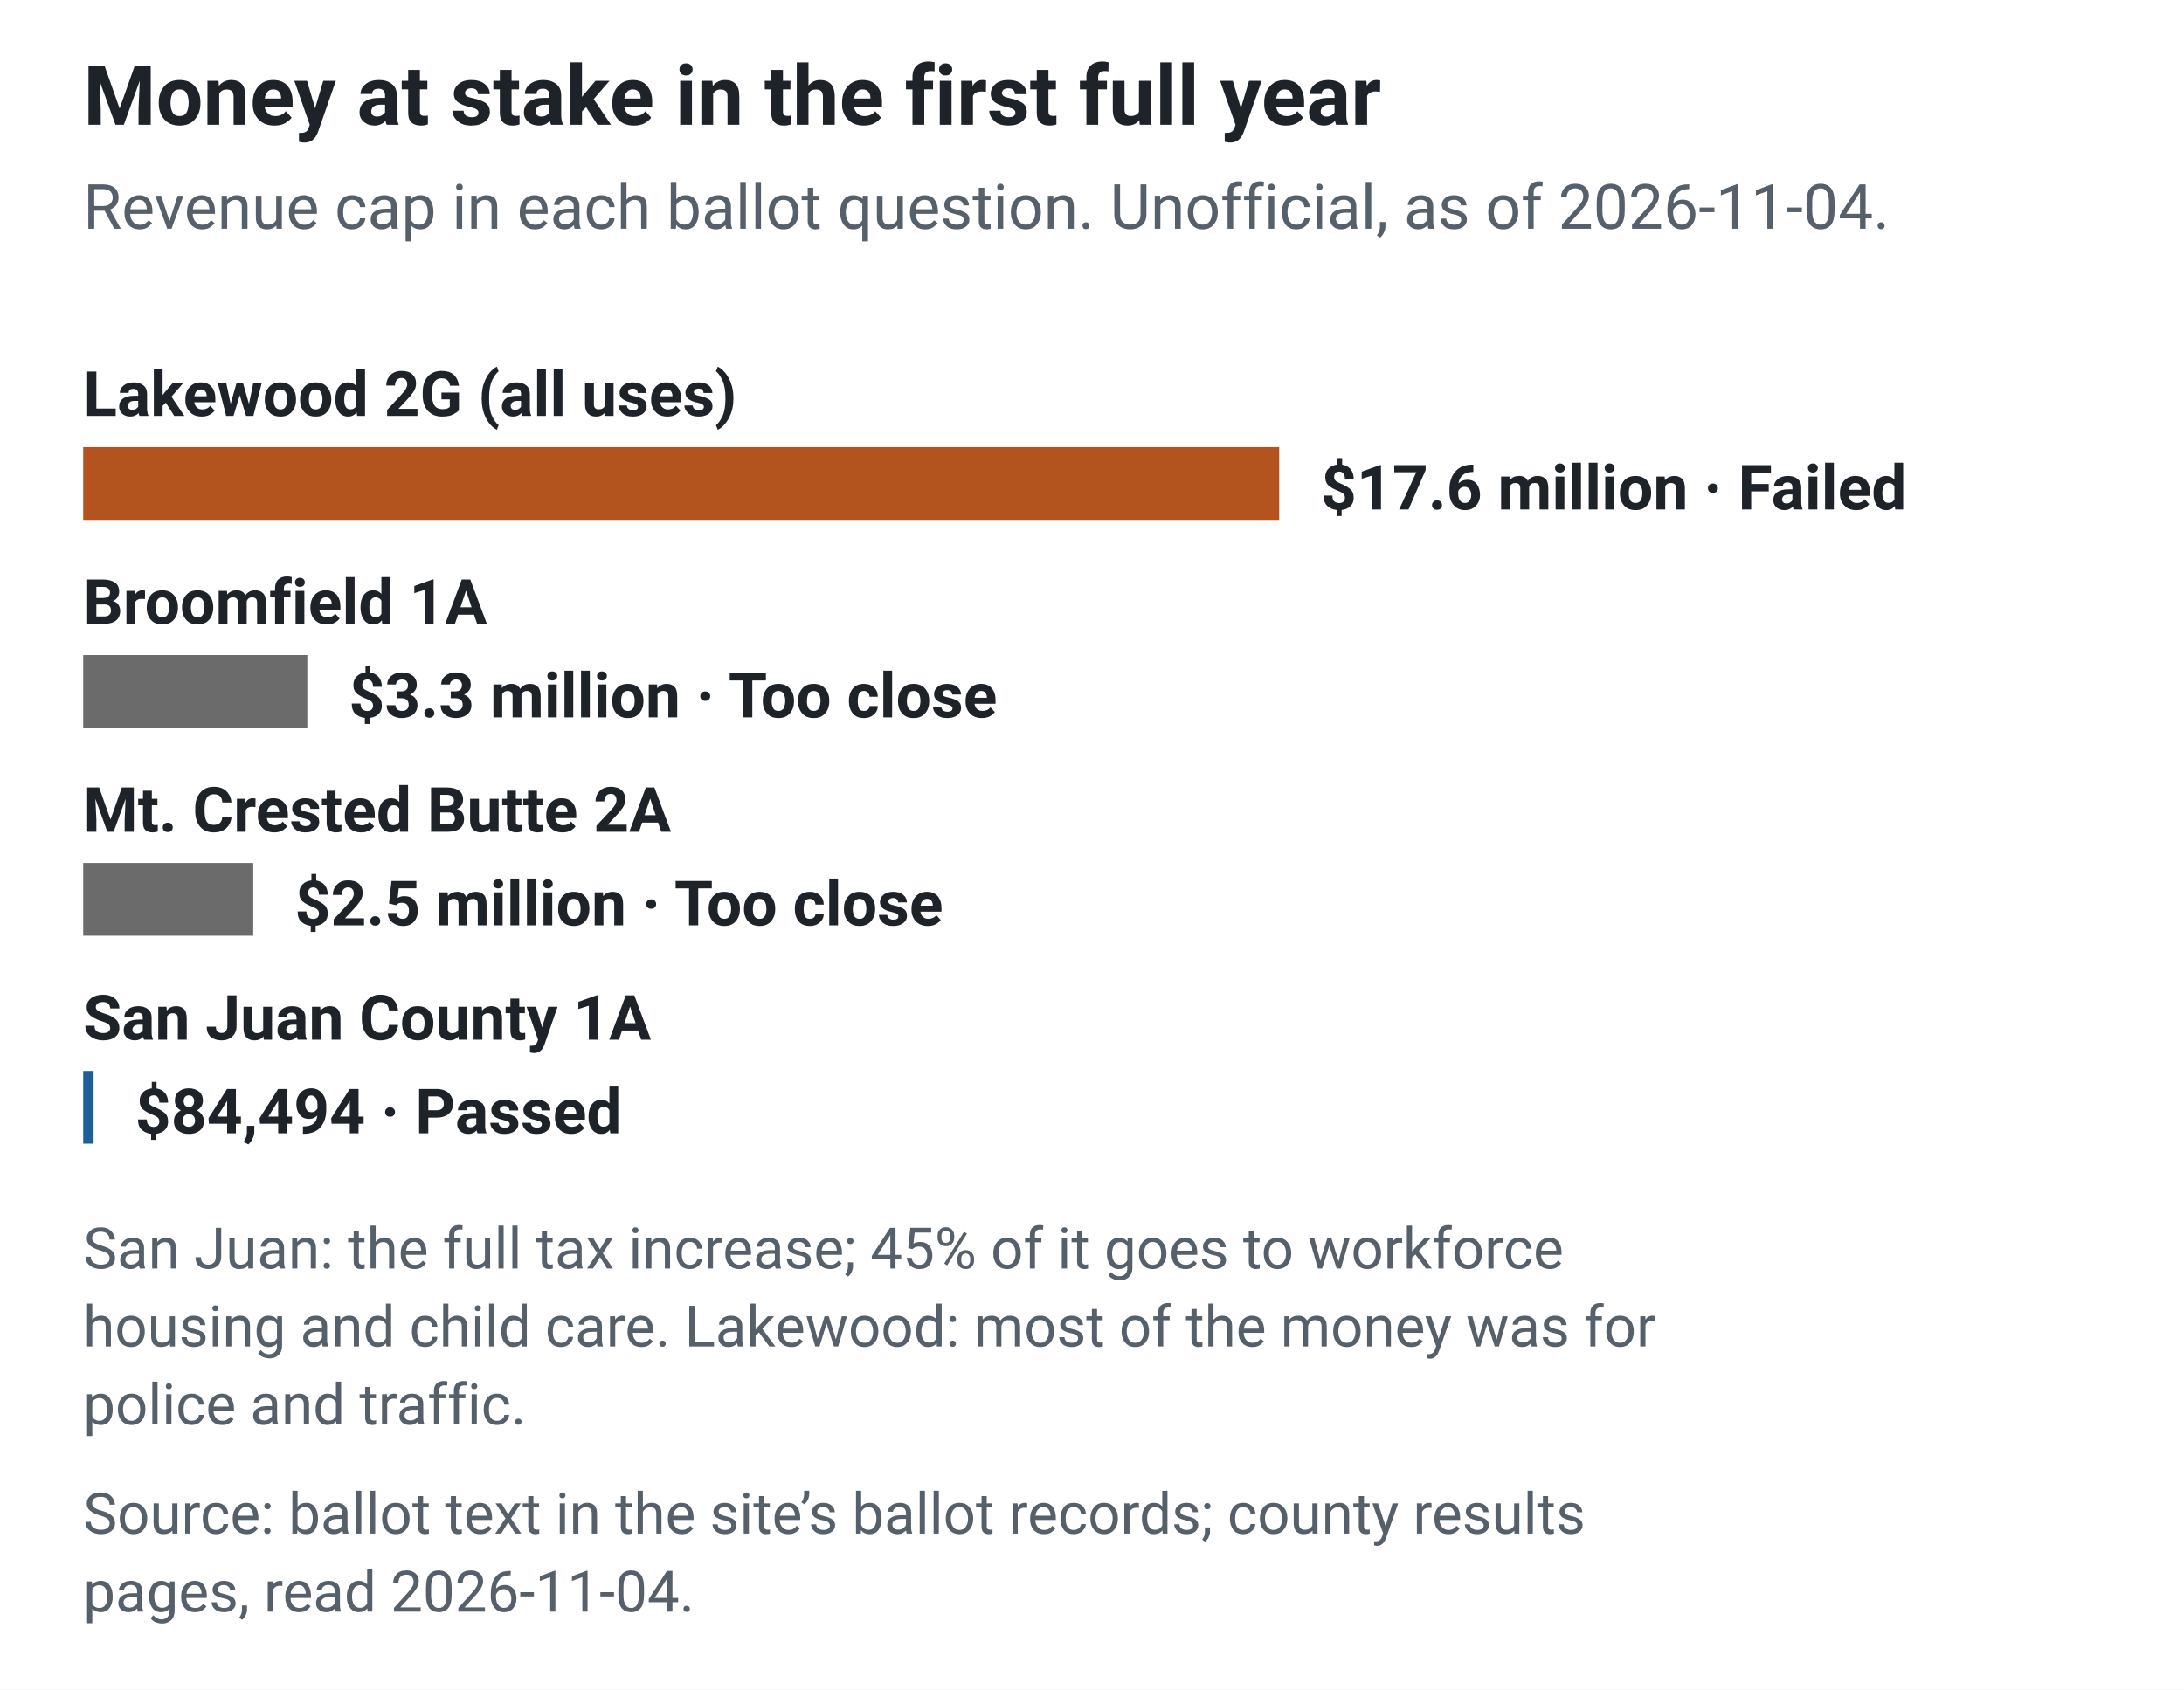
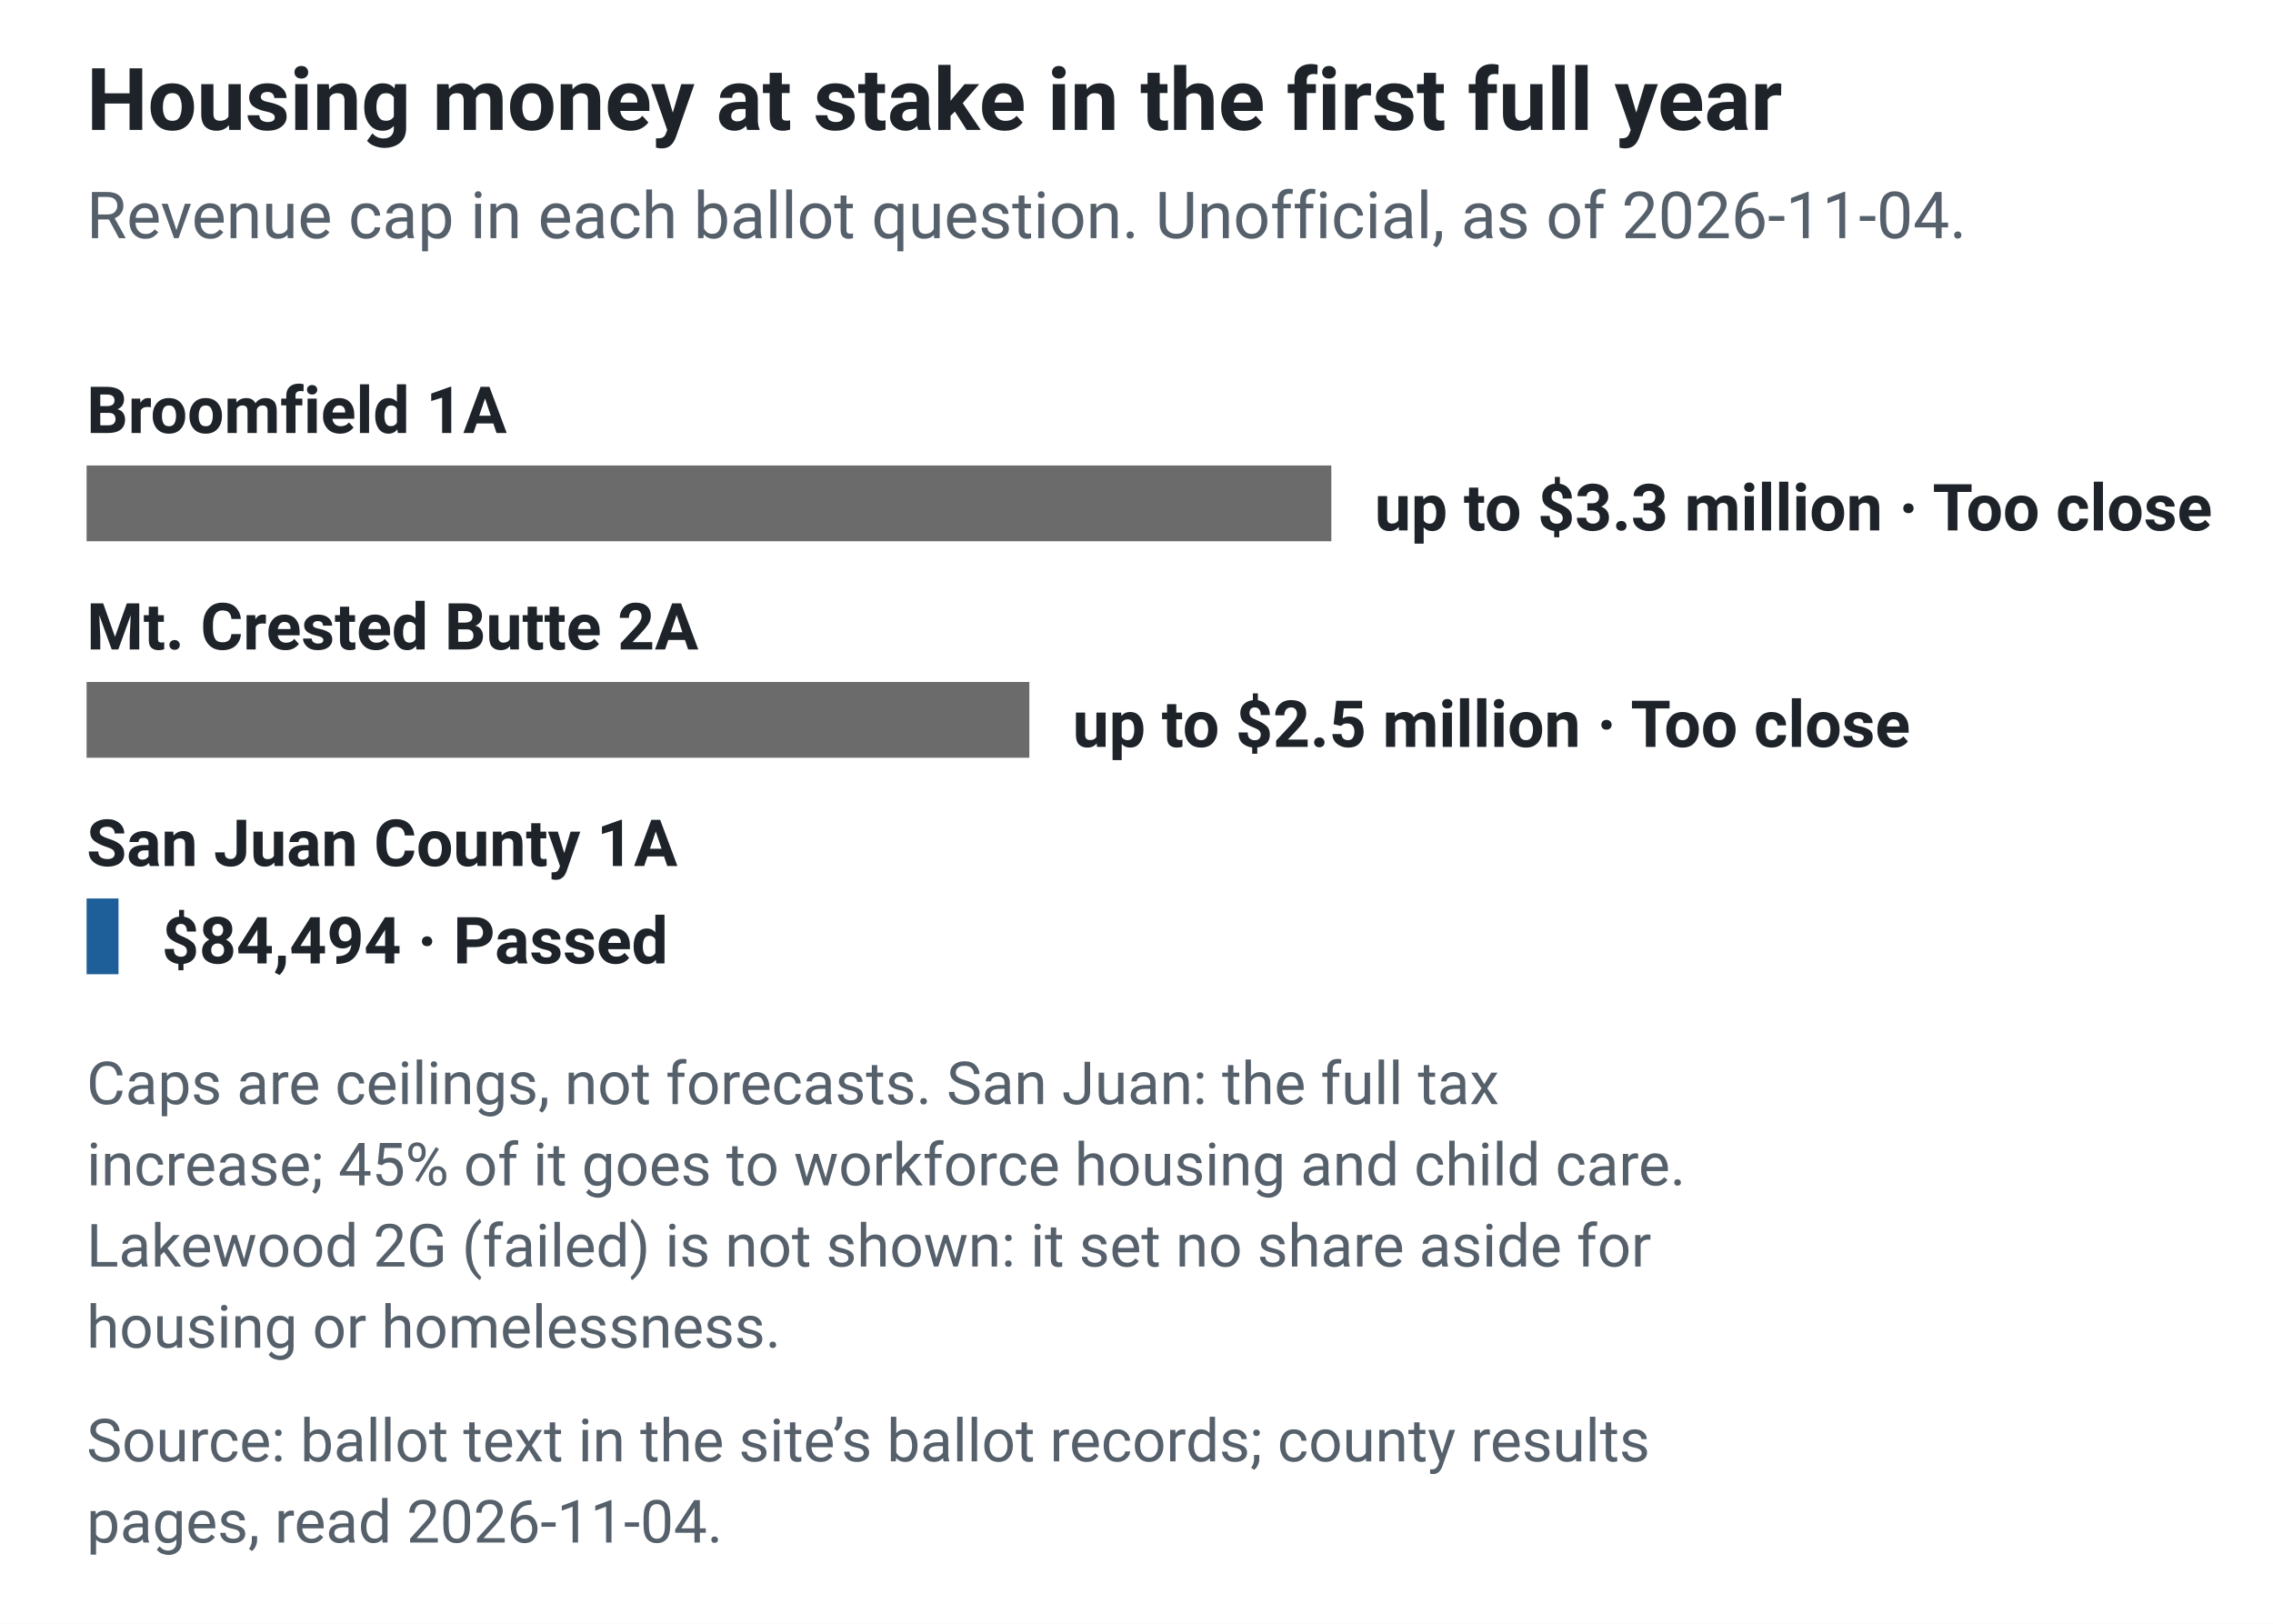
- <svg xmlns="http://www.w3.org/2000/svg" viewBox="0 0 420 325" width="420" height="325" role="img" aria-labelledby="t d" font-family="system-ui, -apple-system, 'Segoe UI', Roboto, sans-serif">
+ <svg xmlns="http://www.w3.org/2000/svg" viewBox="0 0 420 300" width="420" height="300" role="img" aria-labelledby="t d" font-family="system-ui, -apple-system, 'Segoe UI', Roboto, sans-serif">
  <rect width="100%" height="100%" fill="#ffffff" />
-   <text x="16.0" y="24.0" font-size="16" font-weight="700" fill="#1d2329" text-anchor="start">Money at stake in the first full year</text>
+   <text x="16.0" y="24.0" font-size="16" font-weight="700" fill="#1d2329" text-anchor="start">Housing money at stake in the first full year</text>
  <text x="16.0" y="44.0" font-size="12" font-weight="400" fill="#55606b" text-anchor="start">Revenue cap in each ballot question. Unofficial, as of 2026-11-04.</text>
-   <text x="16.0" y="80.0" font-size="12" font-weight="600" fill="#1d2329" text-anchor="start">Lakewood 2G (all uses)</text>
-   <rect x="16" y="86.0" width="230.0" height="14" fill="#b3541e" />
-   <text x="254.0" y="98.0" font-size="12" font-weight="700" fill="#1d2329" text-anchor="start">$17.6 million · Failed</text>
-   <text x="16.0" y="120.0" font-size="12" font-weight="600" fill="#1d2329" text-anchor="start">Broomfield 1A</text>
-   <rect x="16" y="126.0" width="43.1" height="14" fill="#6b6b6b" />
-   <text x="67.1" y="138.0" font-size="12" font-weight="700" fill="#1d2329" text-anchor="start">$3.3 million · Too close</text>
-   <text x="16.0" y="160.0" font-size="12" font-weight="600" fill="#1d2329" text-anchor="start">Mt. Crested Butte 2A</text>
-   <rect x="16" y="166.0" width="32.7" height="14" fill="#6b6b6b" />
-   <text x="56.7" y="178.0" font-size="12" font-weight="700" fill="#1d2329" text-anchor="start">$2.5 million · Too close</text>
-   <text x="16.0" y="200.0" font-size="12" font-weight="600" fill="#1d2329" text-anchor="start">San Juan County 1A</text>
-   <rect x="16" y="206.0" width="2.0" height="14" fill="#1f5f99" />
-   <text x="26.0" y="218.0" font-size="12" font-weight="700" fill="#1d2329" text-anchor="start">$84,494 · Passed</text>
-   <text x="16.0" y="244.0" font-size="11" font-weight="400" fill="#55606b" text-anchor="start">San Juan: the full tax increase; 45% of it goes to workforce</text>
-   <text x="16.0" y="259.0" font-size="11" font-weight="400" fill="#55606b" text-anchor="start">housing and child care. Lakewood: most of the money was for</text>
-   <text x="16.0" y="274.0" font-size="11" font-weight="400" fill="#55606b" text-anchor="start">police and traffic.</text>
-   <text x="16.0" y="295.0" font-size="11" font-weight="400" fill="#55606b" text-anchor="start">Source: ballot text in the site’s ballot records; county results</text>
-   <text x="16.0" y="310.0" font-size="11" font-weight="400" fill="#55606b" text-anchor="start">pages, read 2026-11-04.</text>
+   <text x="16.0" y="80.0" font-size="12" font-weight="600" fill="#1d2329" text-anchor="start">Broomfield 1A</text>
+   <rect x="16" y="86.0" width="230.0" height="14" fill="#6b6b6b" />
+   <text x="254.0" y="98.0" font-size="12" font-weight="700" fill="#1d2329" text-anchor="start">up to $3.3 million · Too close</text>
+   <text x="16.0" y="120.0" font-size="12" font-weight="600" fill="#1d2329" text-anchor="start">Mt. Crested Butte 2A</text>
+   <rect x="16" y="126.0" width="174.2" height="14" fill="#6b6b6b" />
+   <text x="198.2" y="138.0" font-size="12" font-weight="700" fill="#1d2329" text-anchor="start">up to $2.5 million · Too close</text>
+   <text x="16.0" y="160.0" font-size="12" font-weight="600" fill="#1d2329" text-anchor="start">San Juan County 1A</text>
+   <rect x="16" y="166.0" width="5.9" height="14" fill="#1f5f99" />
+   <text x="29.9" y="178.0" font-size="12" font-weight="700" fill="#1d2329" text-anchor="start">$84,494 · Passed</text>
+   <text x="16.0" y="204.0" font-size="11" font-weight="400" fill="#55606b" text-anchor="start">Caps are ceilings, not forecasts. San Juan: the full tax</text>
+   <text x="16.0" y="219.0" font-size="11" font-weight="400" fill="#55606b" text-anchor="start">increase; 45% of it goes to workforce housing and child care.</text>
+   <text x="16.0" y="234.0" font-size="11" font-weight="400" fill="#55606b" text-anchor="start">Lakewood 2G (failed) is not shown: it set no share aside for</text>
+   <text x="16.0" y="249.0" font-size="11" font-weight="400" fill="#55606b" text-anchor="start">housing or homelessness.</text>
+   <text x="16.0" y="270.0" font-size="11" font-weight="400" fill="#55606b" text-anchor="start">Source: ballot text in the site’s ballot records; county results</text>
+   <text x="16.0" y="285.0" font-size="11" font-weight="400" fill="#55606b" text-anchor="start">pages, read 2026-11-04.</text>
</svg>
